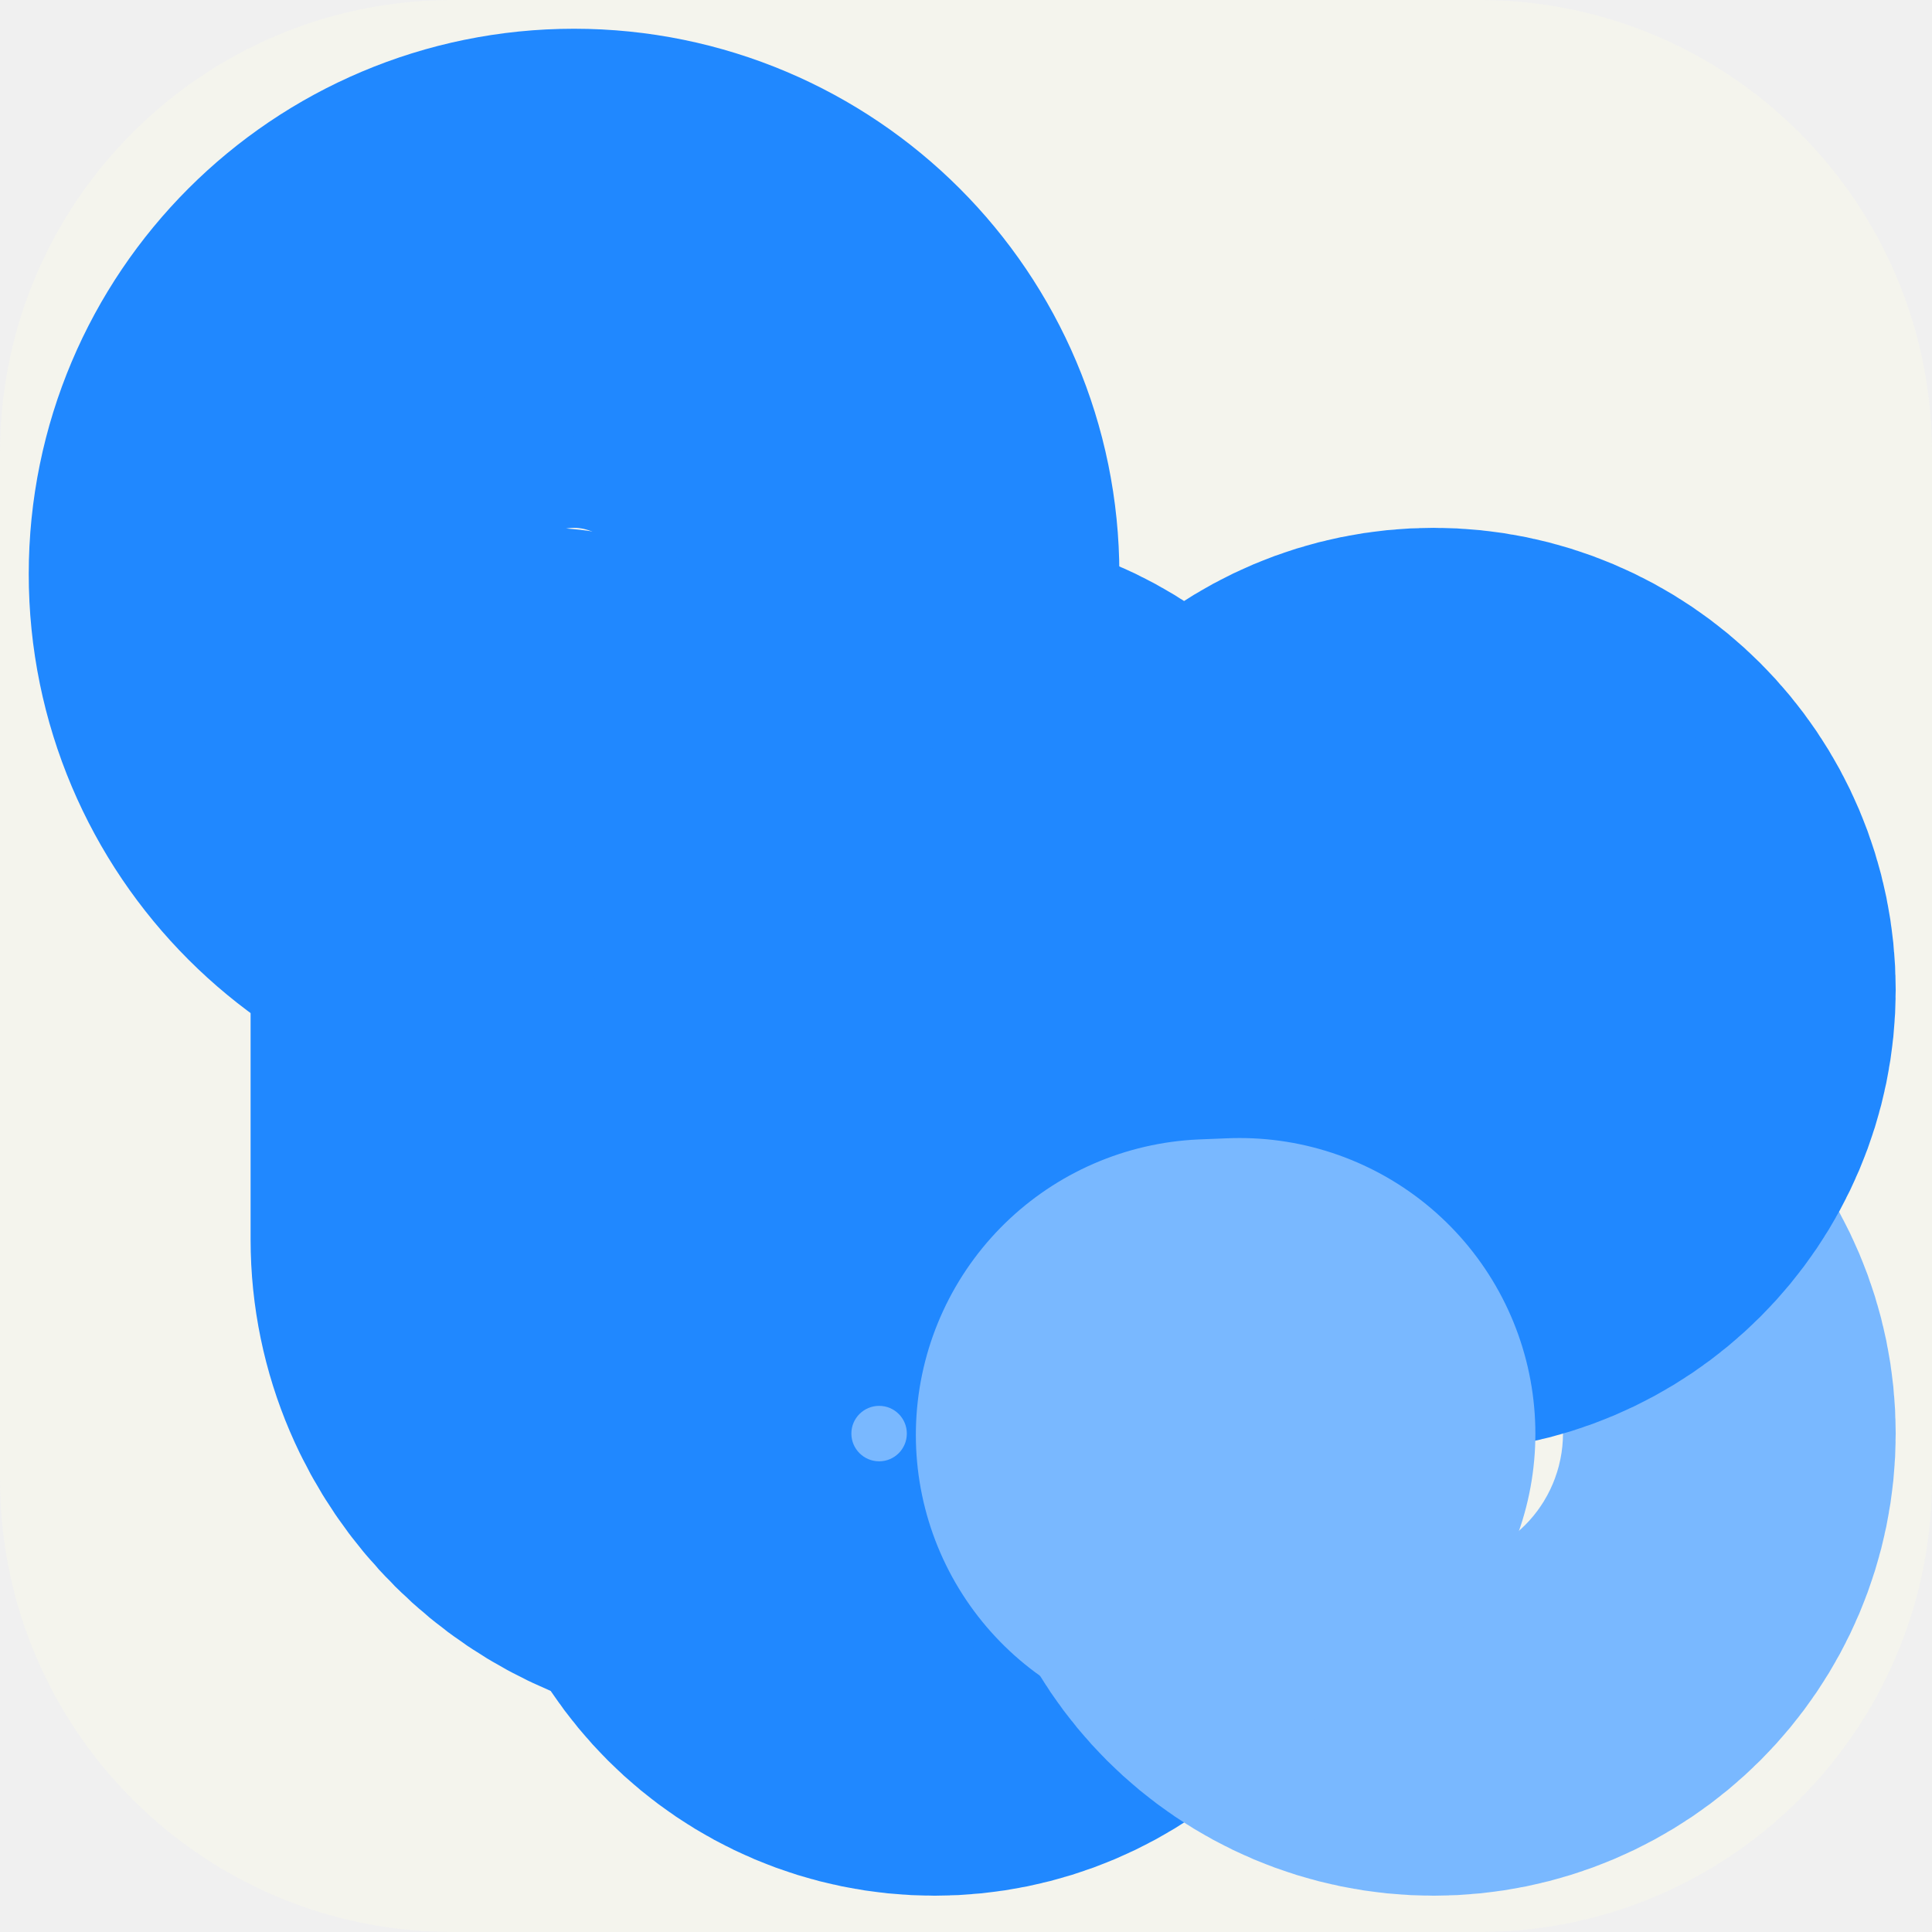
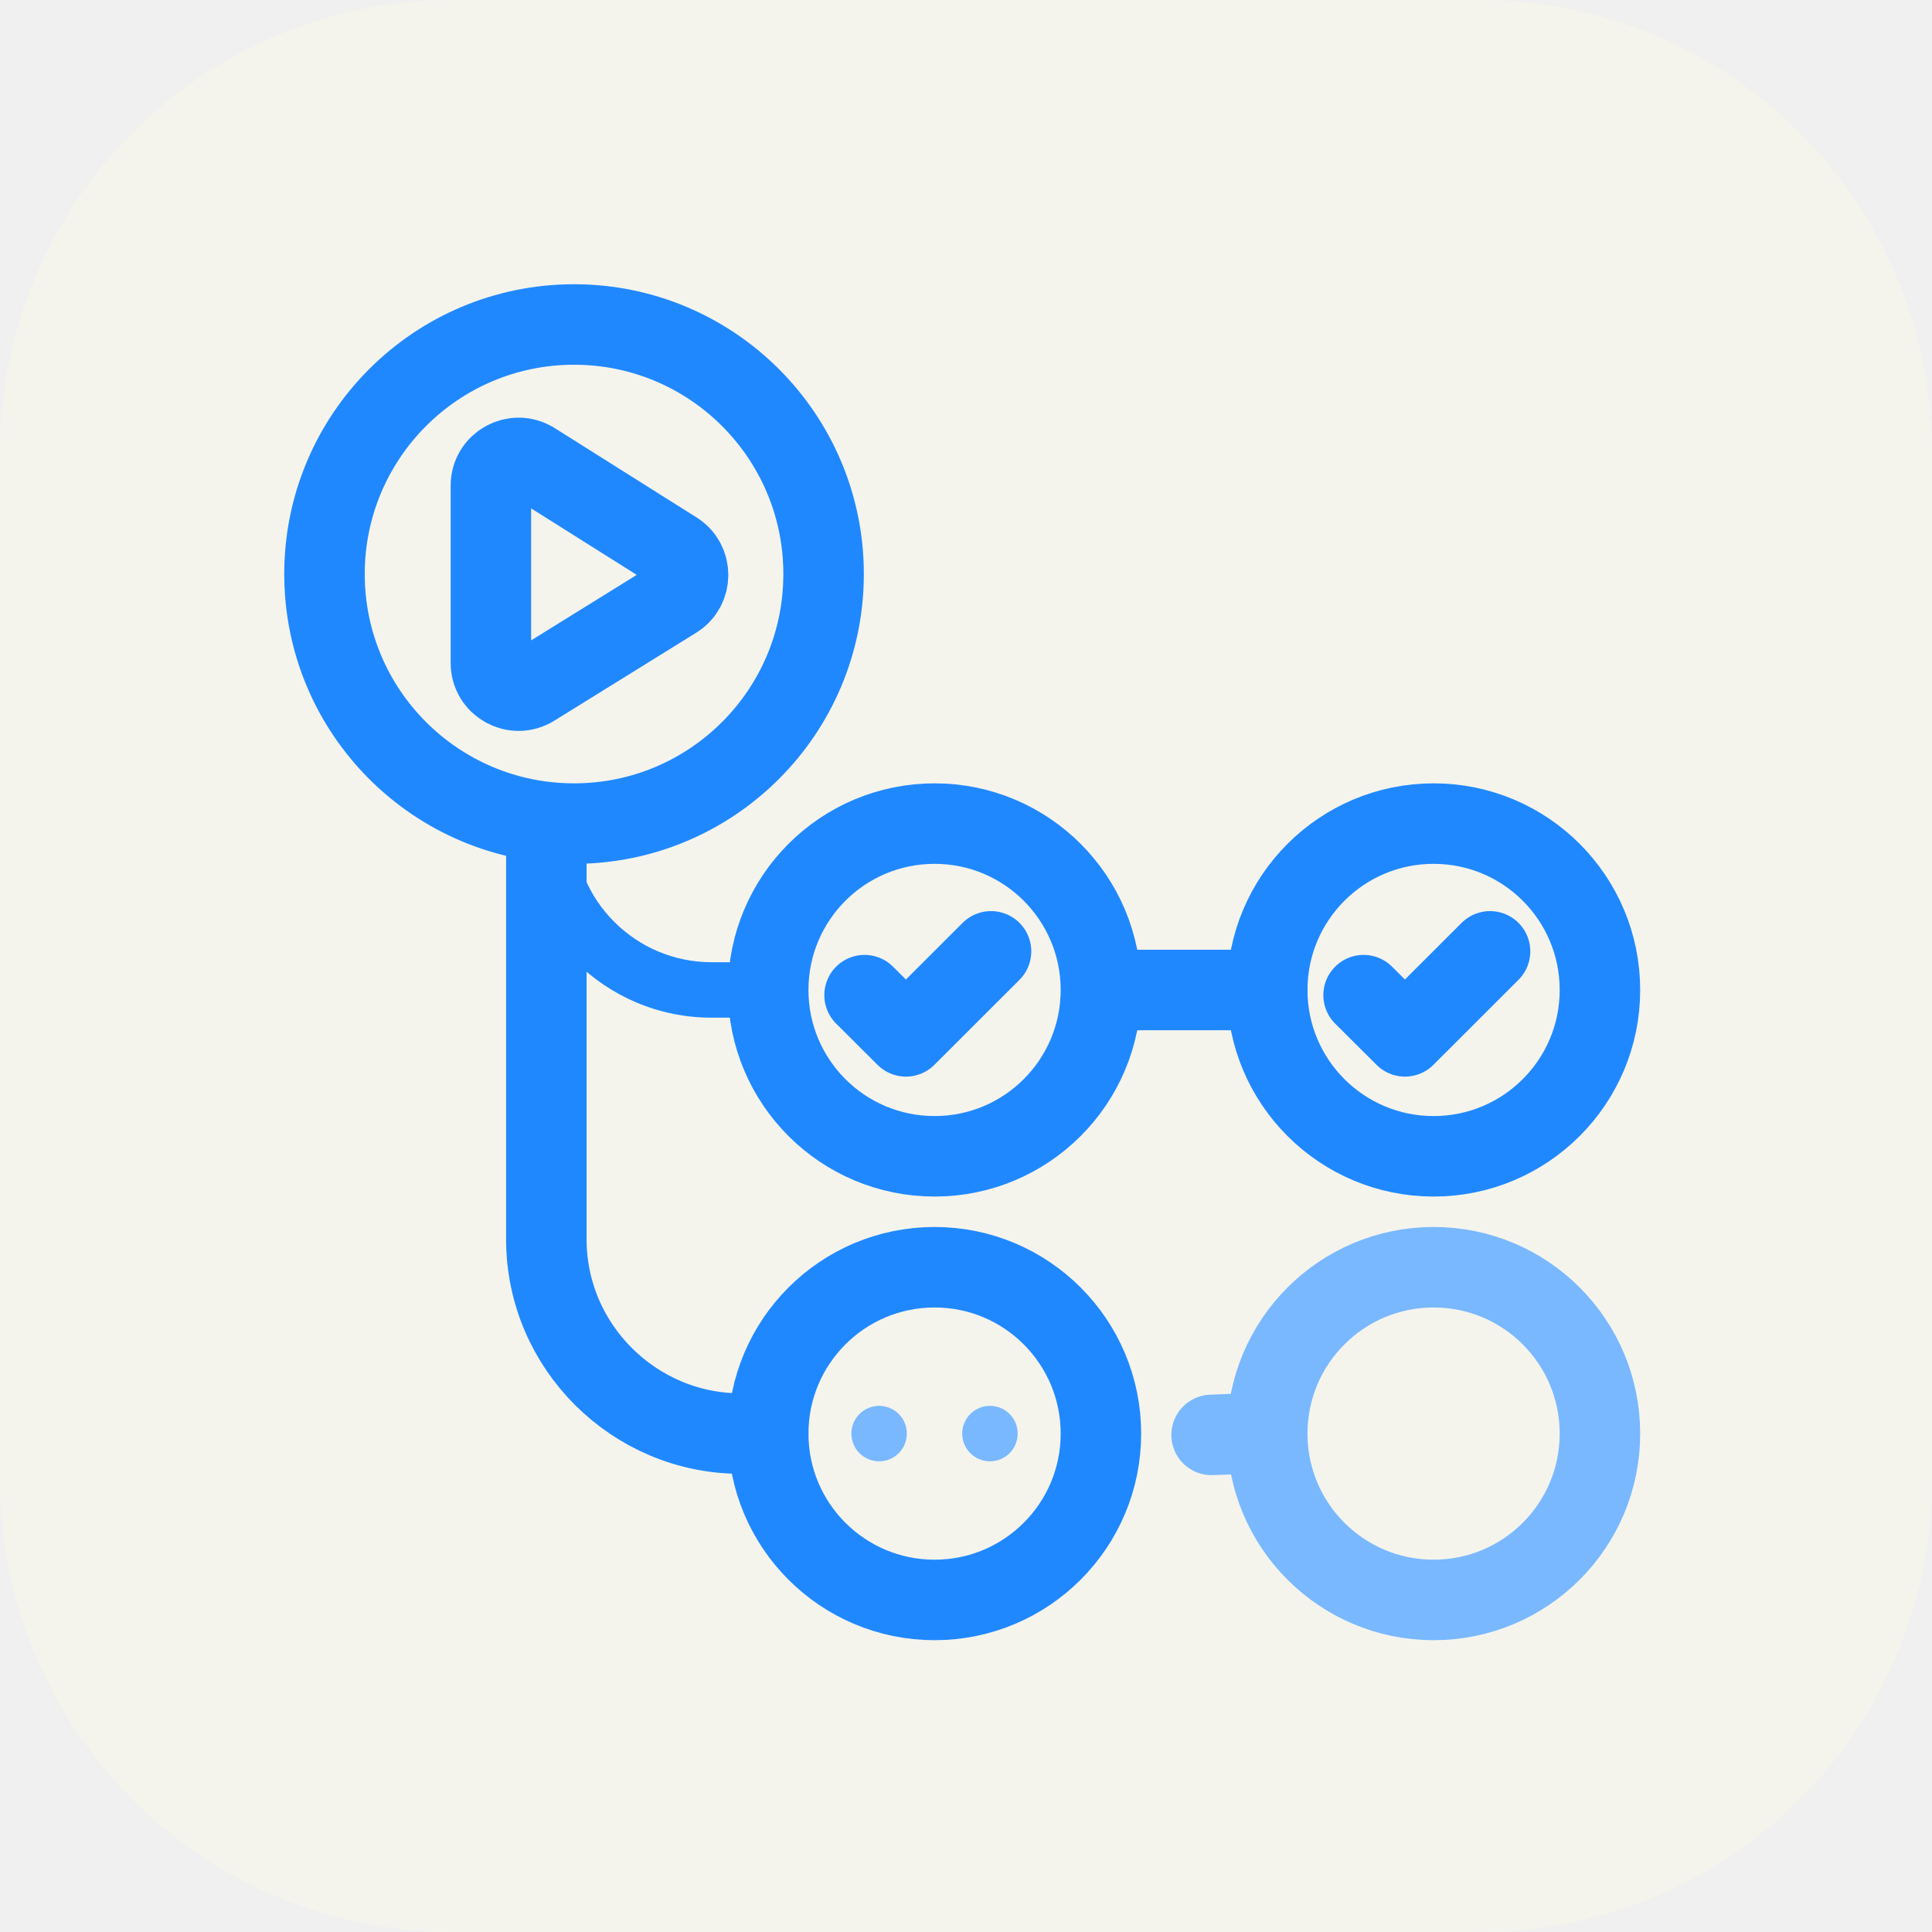
<svg xmlns="http://www.w3.org/2000/svg" width="24" height="24" viewBox="0 0 24 24" fill="none">
  <g clip-path="url(#clip0_872_2287)">
    <path d="M18.375 0H5.625C2.518 0 0 2.518 0 5.625V18.375C0 21.482 2.518 24 5.625 24H18.375C21.482 24 24 21.482 24 18.375V5.625C24 2.518 21.482 0 18.375 0Z" fill="#F4F4ED" />
-     <path fill-rule="evenodd" clip-rule="evenodd" d="M7.131 4.031C8.843 4.031 10.231 5.419 10.231 7.131C10.231 8.843 8.843 10.231 7.131 10.231C5.419 10.231 4.031 8.843 4.031 7.131C4.031 5.419 5.419 4.031 7.131 4.031Z" stroke="#2088FF" stroke-width="7.348" stroke-linecap="round" stroke-linejoin="round" />
-     <path fill-rule="evenodd" clip-rule="evenodd" d="M11.61 10.231C12.751 10.231 13.676 11.156 13.676 12.298C13.676 13.439 12.751 14.364 11.61 14.364C10.468 14.364 9.543 13.439 9.543 12.298C9.543 11.156 10.468 10.231 11.61 10.231Z" stroke="#2088FF" stroke-width="7.348" stroke-linecap="round" stroke-linejoin="round" />
-     <path fill-rule="evenodd" clip-rule="evenodd" d="M11.61 15.742C12.751 15.742 13.676 16.667 13.676 17.809C13.676 18.95 12.751 19.875 11.61 19.875C10.468 19.875 9.543 18.95 9.543 17.809C9.543 16.667 10.468 15.742 11.61 15.742Z" stroke="#2088FF" stroke-width="7.348" stroke-linecap="round" stroke-linejoin="round" />
-     <path fill-rule="evenodd" clip-rule="evenodd" d="M17.809 15.742C18.95 15.742 19.875 16.667 19.875 17.809C19.875 18.95 18.95 19.875 17.809 19.875C16.667 19.875 15.742 18.95 15.742 17.809C15.742 16.667 16.667 15.742 17.809 15.742Z" stroke="#79B8FF" stroke-width="7.348" stroke-linecap="round" stroke-linejoin="round" />
-     <path d="M12.311 11.818L11.254 12.874L10.74 12.362" stroke="#2088FF" stroke-width="7.348" stroke-linecap="round" stroke-linejoin="round" />
-     <path fill-rule="evenodd" clip-rule="evenodd" d="M17.809 10.231C18.95 10.231 19.875 11.156 19.875 12.298C19.875 13.439 18.95 14.364 17.809 14.364C16.667 14.364 15.742 13.439 15.742 12.298C15.742 11.156 16.667 10.231 17.809 10.231Z" stroke="#2088FF" stroke-width="7.348" stroke-linecap="round" stroke-linejoin="round" />
-     <path d="M18.51 11.818L17.453 12.874L16.939 12.362" stroke="#2088FF" stroke-width="7.348" stroke-linecap="round" stroke-linejoin="round" />
-     <path d="M6.098 6.033C6.098 5.762 6.396 5.597 6.626 5.742L8.387 6.851C8.602 6.987 8.601 7.301 8.385 7.435L6.624 8.527C6.394 8.67 6.098 8.505 6.098 8.235V6.033Z" stroke="#2088FF" stroke-width="7.348" stroke-linecap="round" stroke-linejoin="round" />
-     <path d="M6.787 10.231V15.397C6.787 16.729 7.881 17.808 9.198 17.808H9.543" stroke="#2088FF" stroke-width="7.348" stroke-linecap="round" stroke-linejoin="round" />
+     <path fill-rule="evenodd" clip-rule="evenodd" d="M7.131 4.031C8.843 4.031 10.231 5.419 10.231 7.131C10.231 8.843 8.843 10.231 7.131 10.231C5.419 10.231 4.031 8.843 4.031 7.131C4.031 5.419 5.419 4.031 7.131 4.031Z" stroke="#2088FF" stroke-linecap="round" stroke-linejoin="round" />
+     <path fill-rule="evenodd" clip-rule="evenodd" d="M11.61 10.231C12.751 10.231 13.676 11.156 13.676 12.298C13.676 13.439 12.751 14.364 11.61 14.364C10.468 14.364 9.543 13.439 9.543 12.298C9.543 11.156 10.468 10.231 11.61 10.231Z" stroke="#2088FF" stroke-linecap="round" stroke-linejoin="round" />
+     <path fill-rule="evenodd" clip-rule="evenodd" d="M11.61 15.742C12.751 15.742 13.676 16.667 13.676 17.809C13.676 18.95 12.751 19.875 11.61 19.875C10.468 19.875 9.543 18.95 9.543 17.809C9.543 16.667 10.468 15.742 11.61 15.742Z" stroke="#2088FF" stroke-linecap="round" stroke-linejoin="round" />
+     <path fill-rule="evenodd" clip-rule="evenodd" d="M17.809 15.742C18.95 15.742 19.875 16.667 19.875 17.809C19.875 18.95 18.95 19.875 17.809 19.875C16.667 19.875 15.742 18.95 15.742 17.809C15.742 16.667 16.667 15.742 17.809 15.742Z" stroke="#79B8FF" stroke-linecap="round" stroke-linejoin="round" />
+     <path d="M12.311 11.818L11.254 12.874L10.74 12.362" stroke="#2088FF" stroke-linecap="round" stroke-linejoin="round" />
+     <path fill-rule="evenodd" clip-rule="evenodd" d="M17.809 10.231C18.95 10.231 19.875 11.156 19.875 12.298C19.875 13.439 18.95 14.364 17.809 14.364C16.667 14.364 15.742 13.439 15.742 12.298C15.742 11.156 16.667 10.231 17.809 10.231Z" stroke="#2088FF" stroke-linecap="round" stroke-linejoin="round" />
+     <path d="M18.51 11.818L17.453 12.874L16.939 12.362" stroke="#2088FF" stroke-linecap="round" stroke-linejoin="round" />
+     <path d="M6.098 6.033C6.098 5.762 6.396 5.597 6.626 5.742L8.387 6.851C8.602 6.987 8.601 7.301 8.385 7.435L6.624 8.527C6.394 8.67 6.098 8.505 6.098 8.235V6.033Z" stroke="#2088FF" stroke-linecap="round" stroke-linejoin="round" />
+     <path d="M6.787 10.231V15.397C6.787 16.729 7.881 17.808 9.198 17.808H9.543" stroke="#2088FF" stroke-linecap="round" stroke-linejoin="round" />
    <path d="M9.524 12.642C9.714 12.642 9.868 12.488 9.868 12.297C9.868 12.107 9.714 11.953 9.524 11.953V12.642ZM6.441 10.243C6.441 11.568 7.515 12.642 8.84 12.642V11.953C7.896 11.953 7.13 11.187 7.13 10.243H6.441ZM8.84 12.642H9.524V11.953H8.84V12.642Z" fill="#2088FF" />
-     <path d="M13.693 12.298H15.741" stroke="#2088FF" stroke-width="7.348" stroke-linecap="round" stroke-linejoin="round" />
+     <path d="M13.693 12.298H15.741" stroke="#2088FF" stroke-linecap="round" stroke-linejoin="round" />
    <path fill-rule="evenodd" clip-rule="evenodd" d="M10.921 17.464C11.111 17.464 11.265 17.618 11.265 17.808C11.265 17.999 11.111 18.153 10.921 18.153C10.731 18.153 10.576 17.999 10.576 17.808C10.576 17.618 10.731 17.464 10.921 17.464Z" fill="#79B8FF" />
    <path fill-rule="evenodd" clip-rule="evenodd" d="M12.298 17.464C12.488 17.464 12.642 17.618 12.642 17.808C12.642 17.999 12.488 18.153 12.298 18.153C12.107 18.153 11.953 17.999 11.953 17.808C11.953 17.618 12.107 17.464 12.298 17.464Z" fill="#79B8FF" />
-     <path d="M15.399 17.811L15.051 17.825" stroke="#79B8FF" stroke-width="7.348" stroke-linecap="round" />
+     <path d="M15.399 17.811L15.051 17.825" stroke="#79B8FF" stroke-linecap="round" />
  </g>
  <defs>
    <clipPath id="clip0_872_2287">
      <rect width="24" height="24" fill="white" />
    </clipPath>
  </defs>
</svg>
